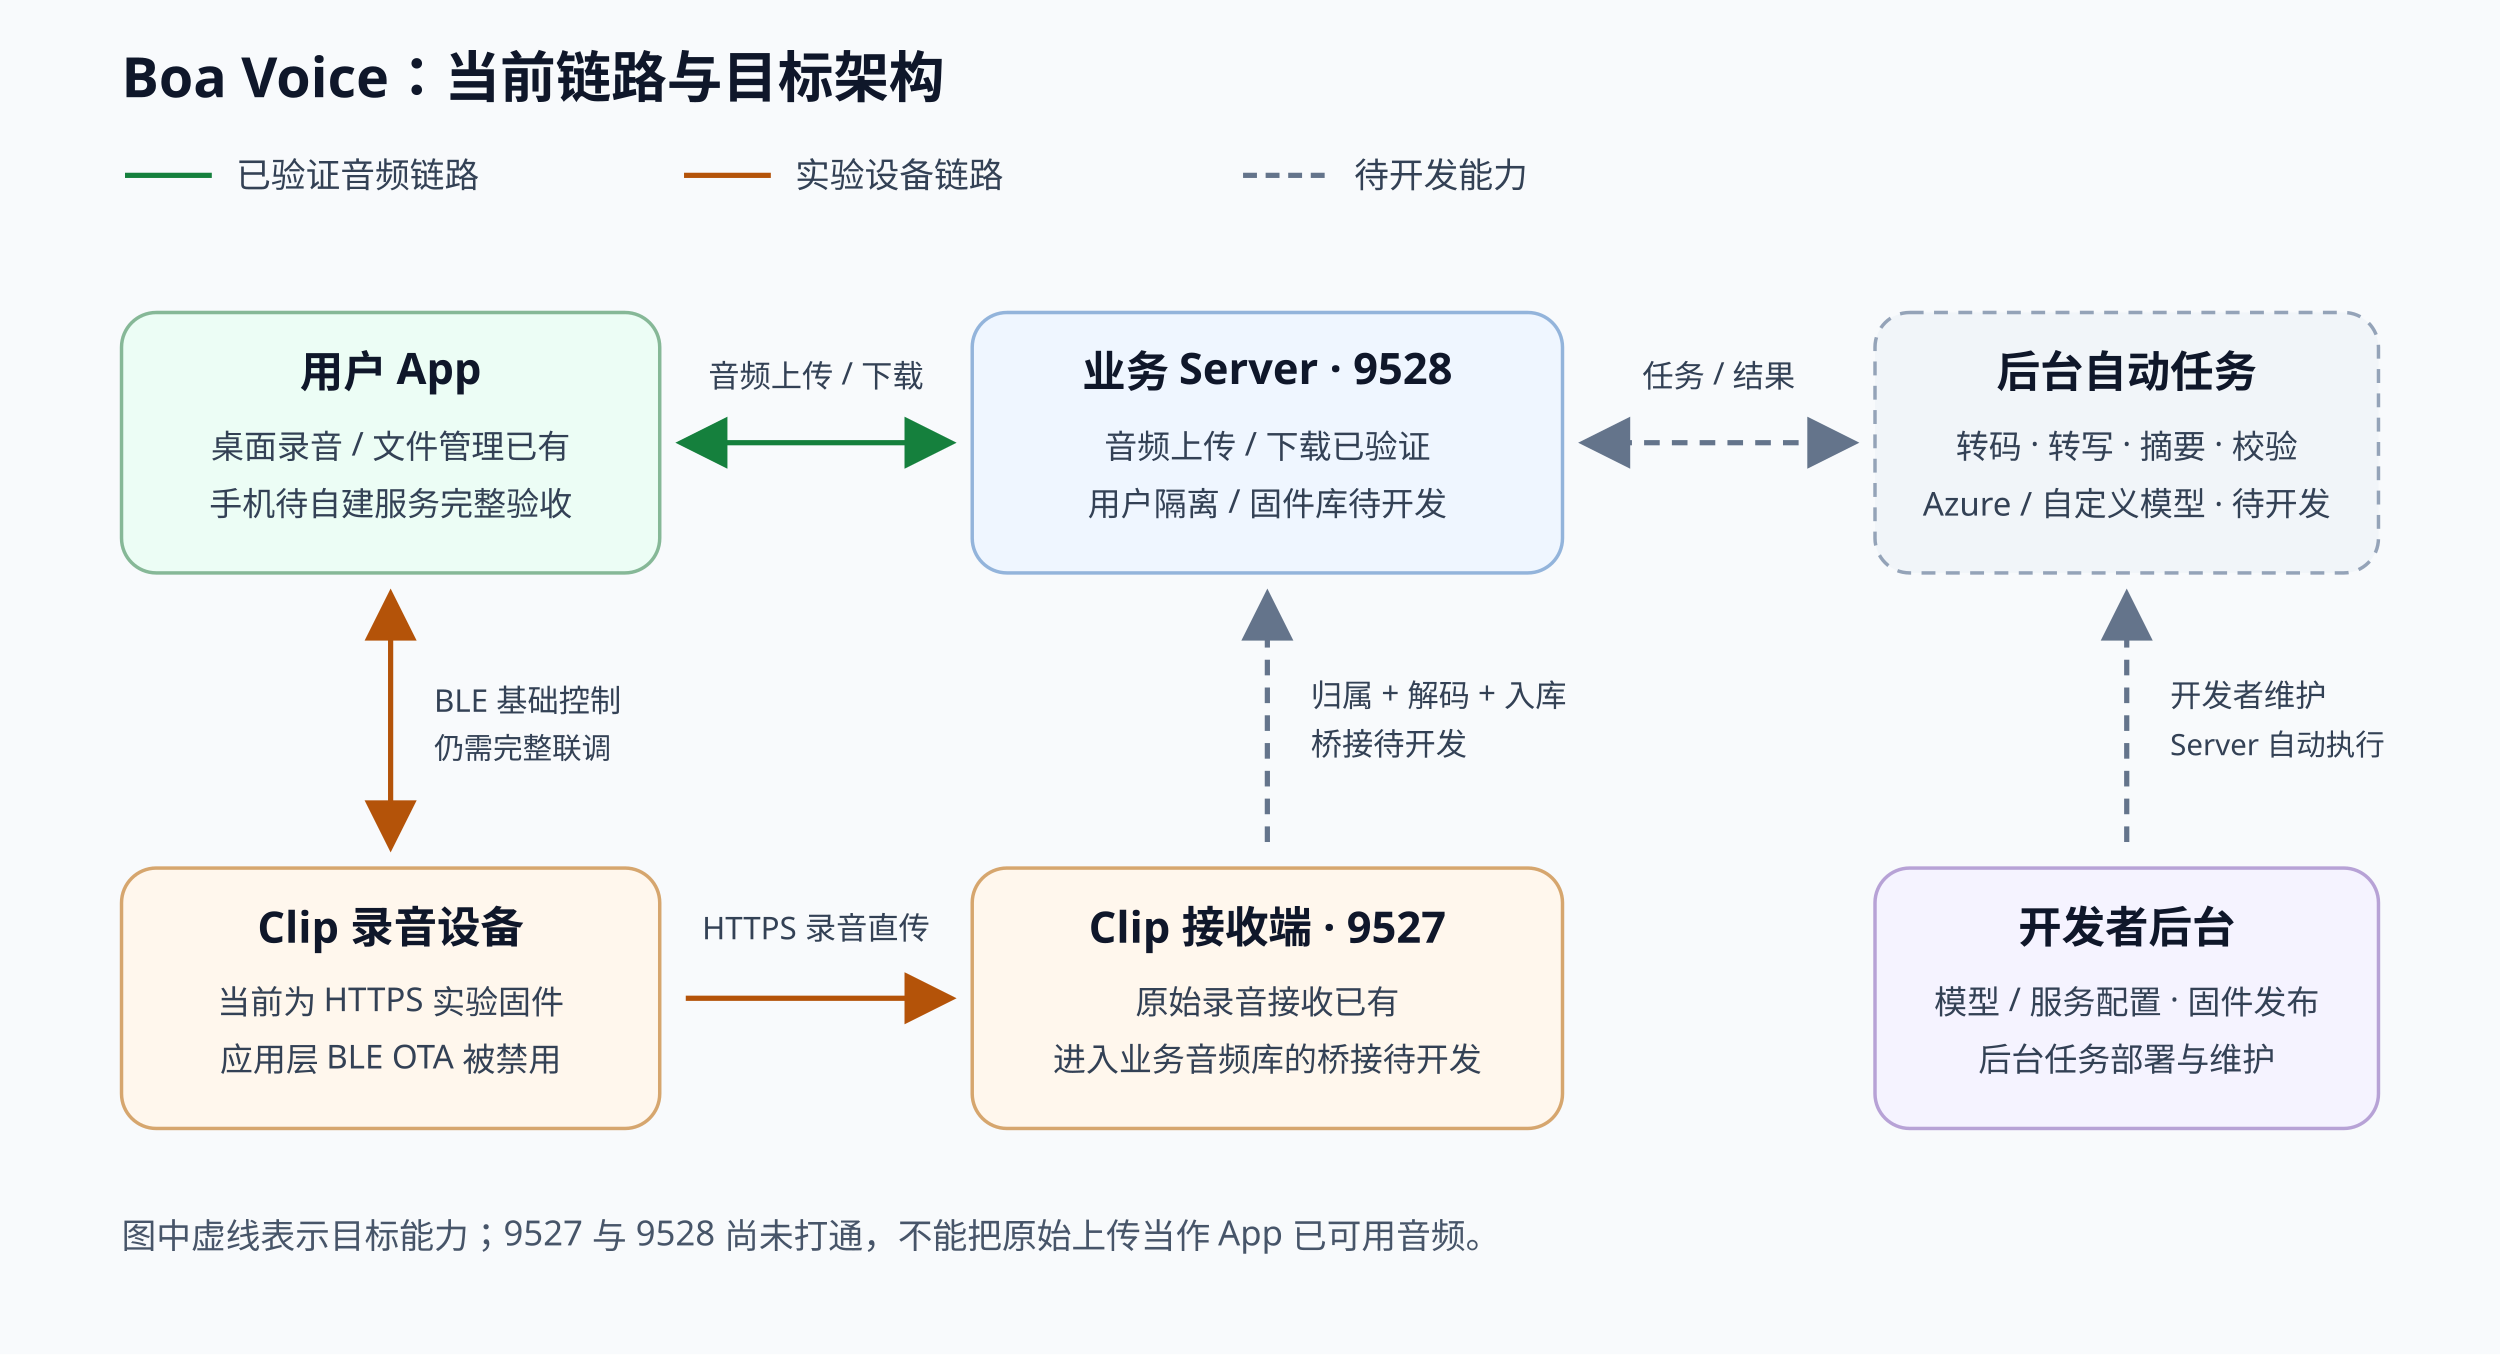
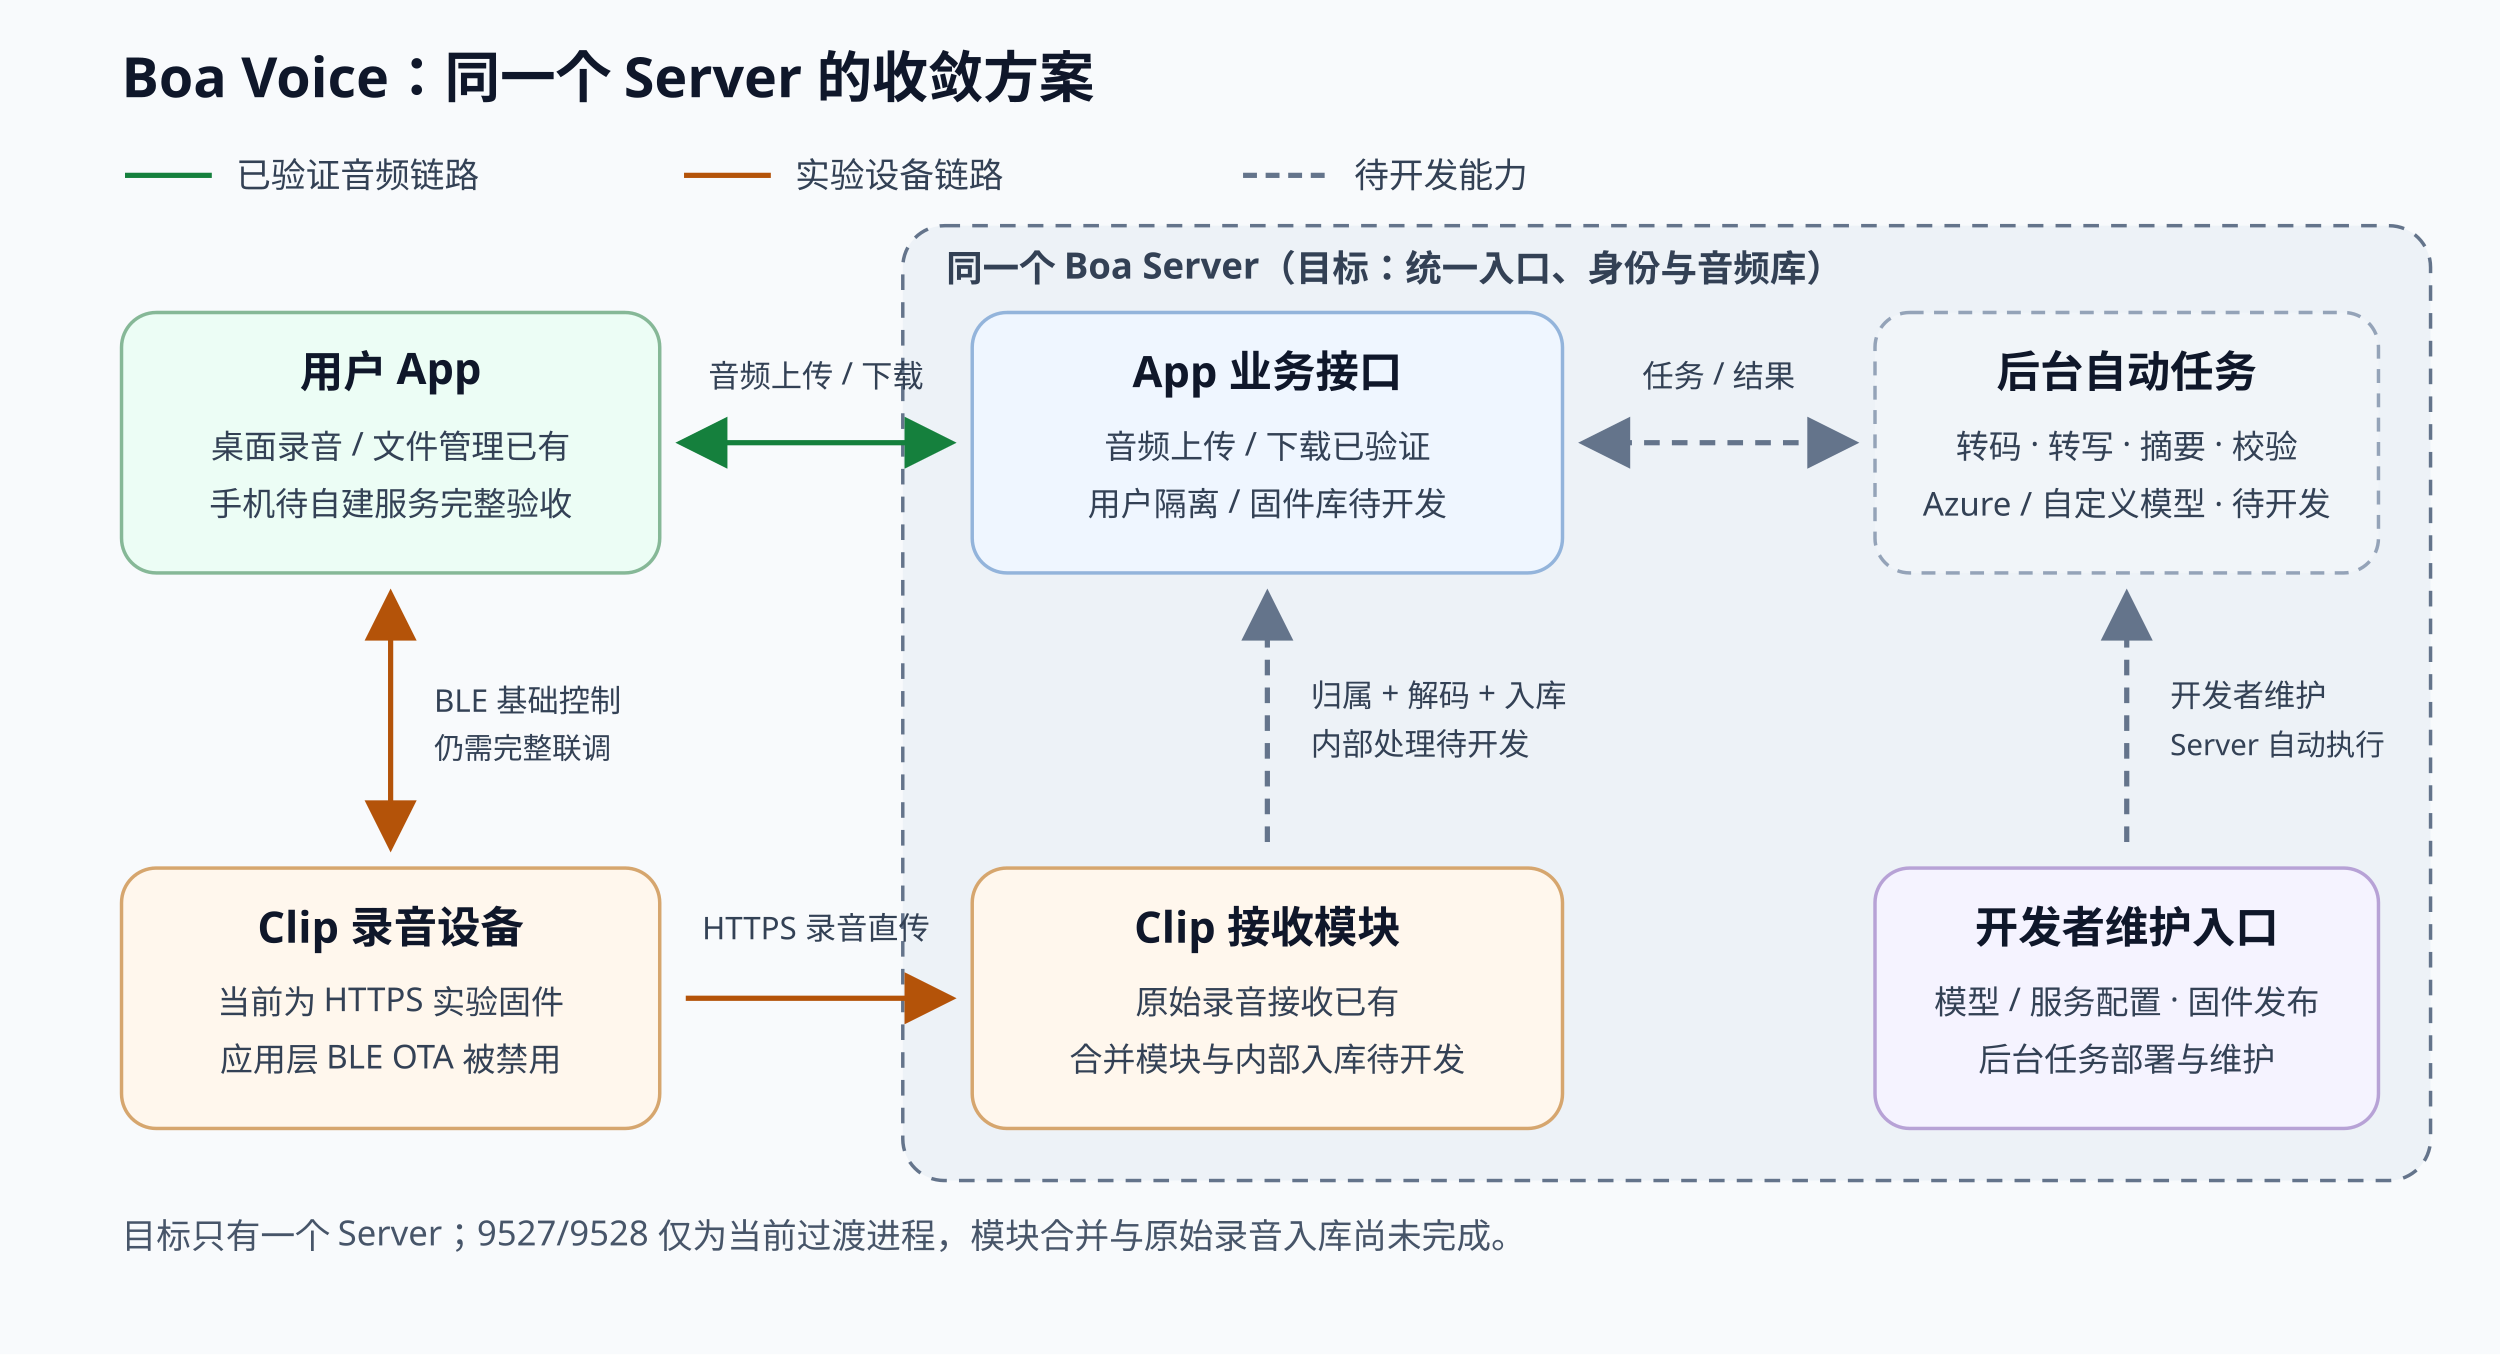
<svg xmlns="http://www.w3.org/2000/svg" width="1440" height="780" viewBox="0 0 1440 780">
  <defs>
    <marker id="green" markerWidth="10" markerHeight="10" refX="8" refY="5" orient="auto-start-reverse">
      <path d="M0,0 L10,5 L0,10" fill="#15803d" />
    </marker>
    <marker id="amber" markerWidth="10" markerHeight="10" refX="8" refY="5" orient="auto-start-reverse">
      <path d="M0,0 L10,5 L0,10" fill="#b45309" />
    </marker>
    <marker id="gray" markerWidth="10" markerHeight="10" refX="8" refY="5" orient="auto-start-reverse">
      <path d="M0,0 L10,5 L0,10" fill="#64748b" />
    </marker>
  </defs>
  <rect width="1440" height="780" fill="#f8fafc" />
  <g font-family="PingFang SC,Heiti SC,Arial Unicode MS,sans-serif">
-     <text x="70" y="56" font-size="32" fill="#0f172a" font-weight="600" text-anchor="start">Boa Voice：当前链路与目标架构</text>
+     <text x="70" y="56" font-size="32" fill="#0f172a" font-weight="600" text-anchor="start">Boa Voice：同一个 Server 的收敛方案</text>
    <path d="M72,101 H122" stroke="#15803d" stroke-width="3" />
    <text x="136" y="108" font-size="20" fill="#334155" font-weight="normal" text-anchor="start">已验证音频链路</text>
    <path d="M394,101 H444" stroke="#b45309" stroke-width="3" />
    <text x="458" y="108" font-size="20" fill="#334155" font-weight="normal" text-anchor="start">实验设备链路</text>
    <path d="M716,101 H766" stroke="#64748b" stroke-width="3" stroke-dasharray="8 5" />
    <text x="780" y="108" font-size="20" fill="#334155" font-weight="normal" text-anchor="start">待开发能力</text>
+     <rect x="520" y="130" width="880" height="550" rx="24" fill="#edf2f7" stroke="#64748b" stroke-width="2" stroke-dasharray="9 7" />
+     <text x="545" y="162" font-size="21" fill="#334155" font-weight="600">同一个 Boa Server（目标：统一入口、身份与音频库）</text>
    <rect x="70" y="180" width="310" height="150" rx="20" fill="#ecfdf5" stroke="#86b897" stroke-width="2" />
    <text x="225.0" y="223" font-size="25" fill="#0f172a" font-weight="600" text-anchor="middle">用户 App</text>
    <text x="225.0" y="264" font-size="19" fill="#334155" font-weight="normal" text-anchor="middle">桌面录音 / 文件管理已有</text>
    <text x="225.0" y="297" font-size="19" fill="#334155" font-weight="normal" text-anchor="middle">手机待自建服务完整验收</text>
    <rect x="560" y="180" width="340" height="150" rx="20" fill="#eff6ff" stroke="#93b4db" stroke-width="2" />
-     <text x="730.0" y="223" font-size="25" fill="#0f172a" font-weight="600" text-anchor="middle">业务 Server · 9528</text>
+     <text x="730.0" y="223" font-size="25" fill="#0f172a" font-weight="600" text-anchor="middle">App 业务接口</text>
    <text x="730.0" y="264" font-size="19" fill="#334155" font-weight="normal" text-anchor="middle">音频上传 / 下载已验证</text>
    <text x="730.0" y="297" font-size="19" fill="#334155" font-weight="normal" text-anchor="middle">用户隔离 / 固件库待开发</text>
    <rect x="1080" y="180" width="290" height="150" rx="20" fill="#f1f5f9" stroke="#94a3b8" stroke-width="2" stroke-dasharray="8 6" />
    <text x="1225.0" y="223" font-size="25" fill="#0f172a" font-weight="600" text-anchor="middle">后台自动任务</text>
    <text x="1225.0" y="264" font-size="19" fill="#334155" font-weight="normal" text-anchor="middle">转码 · 转写 · 摘要 · 校验</text>
    <text x="1225.0" y="297" font-size="19" fill="#334155" font-weight="normal" text-anchor="middle">Azure / 自定义模型 · 待开发</text>
    <rect x="70" y="500" width="310" height="150" rx="20" fill="#fff7ed" stroke="#d6a66e" stroke-width="2" />
    <text x="225.0" y="543" font-size="25" fill="#0f172a" font-weight="600" text-anchor="middle">Clip 录音设备</text>
    <text x="225.0" y="584" font-size="19" fill="#334155" font-weight="normal" text-anchor="middle">当前为 HTTPS 实验固件</text>
    <text x="225.0" y="617" font-size="19" fill="#334155" font-weight="normal" text-anchor="middle">应用层 BLE OTA 被禁用</text>
    <rect x="560" y="500" width="340" height="150" rx="20" fill="#fff7ed" stroke="#d6a66e" stroke-width="2" />
-     <text x="730.0" y="543" font-size="25" fill="#0f172a" font-weight="600" text-anchor="middle">Clip 接收端 · 9527</text>
+     <text x="730.0" y="543" font-size="25" fill="#0f172a" font-weight="600" text-anchor="middle">Clip 接收模块</text>
    <text x="730.0" y="584" font-size="19" fill="#334155" font-weight="normal" text-anchor="middle">原始录音接收已有</text>
-     <text x="730.0" y="617" font-size="19" fill="#334155" font-weight="normal" text-anchor="middle">进入业务音频库的桥接待开发</text>
+     <text x="730.0" y="617" font-size="19" fill="#334155" font-weight="normal" text-anchor="middle">合并模块与内部入库待开发</text>
    <rect x="1080" y="500" width="290" height="150" rx="20" fill="#f5f3ff" stroke="#b7a2d6" stroke-width="2" />
-     <text x="1225.0" y="543" font-size="25" fill="#0f172a" font-weight="600" text-anchor="middle">开发者后台</text>
+     <text x="1225.0" y="543" font-size="25" fill="#0f172a" font-weight="600" text-anchor="middle">开发者维护入口</text>
    <text x="1225.0" y="584" font-size="19" fill="#334155" font-weight="normal" text-anchor="middle">模型 / 服务配置 · 固件发布</text>
    <text x="1225.0" y="617" font-size="19" fill="#334155" font-weight="normal" text-anchor="middle">后台任务部署与维护</text>
    <path d="M395,255 H545" stroke="#15803d" stroke-width="3" fill="none" marker-end="url(#green)" marker-start="url(#green)" />
    <text x="470" y="223" font-size="18" fill="#334155" font-weight="normal" text-anchor="middle">音频上传 / 下载</text>
    <path d="M915,255 H1065" stroke="#64748b" stroke-width="3" fill="none" marker-end="url(#gray)" marker-start="url(#gray)" stroke-dasharray="9 7" />
    <text x="990" y="223" font-size="18" fill="#334155" font-weight="normal" text-anchor="middle">任务 / 结果</text>
    <path d="M225,345 V485" stroke="#b45309" stroke-width="3" fill="none" marker-end="url(#amber)" marker-start="url(#amber)" />
    <text x="250" y="410" font-size="18" fill="#334155" font-weight="normal" text-anchor="start">BLE 基础控制</text>
    <text x="250" y="437" font-size="17" fill="#334155" font-weight="normal" text-anchor="start">仍需完整联调</text>
    <path d="M395,575 H545" stroke="#b45309" stroke-width="3" fill="none" marker-end="url(#amber)" />
    <text x="470" y="541" font-size="18" fill="#334155" font-weight="normal" text-anchor="middle">HTTPS 录音直传</text>
    <path d="M730,485 V345" stroke="#64748b" stroke-width="3" fill="none" marker-end="url(#gray)" stroke-dasharray="9 7" />
    <text x="755" y="407" font-size="18" fill="#334155" font-weight="normal" text-anchor="start">归属 + 解码 + 入库</text>
-     <text x="755" y="435" font-size="18" fill="#334155" font-weight="normal" text-anchor="start">桥接待开发</text>
+     <text x="755" y="435" font-size="18" fill="#334155" font-weight="normal" text-anchor="start">内部处理待开发</text>
    <path d="M1225,485 V345" stroke="#64748b" stroke-width="3" fill="none" marker-end="url(#gray)" stroke-dasharray="9 7" />
    <text x="1250" y="407" font-size="18" fill="#334155" font-weight="normal" text-anchor="start">开发者维护</text>
    <text x="1250" y="435" font-size="17" fill="#334155" font-weight="normal" text-anchor="start">Server 自动执行</text>
-     <text x="70" y="719" font-size="20" fill="#475569" font-weight="normal" text-anchor="start">图中虚线表示目标能力；9527 与 9528 尚未打通，不能把原始上传当作 App 已可用音频。</text>
+     <text x="70" y="719" font-size="20" fill="#475569" font-weight="normal" text-anchor="start">目标只有一个 Server；9527/9528 仅为当前过渡进程，模块合并与原始录音入库尚未完成。</text>
  </g>
</svg>
